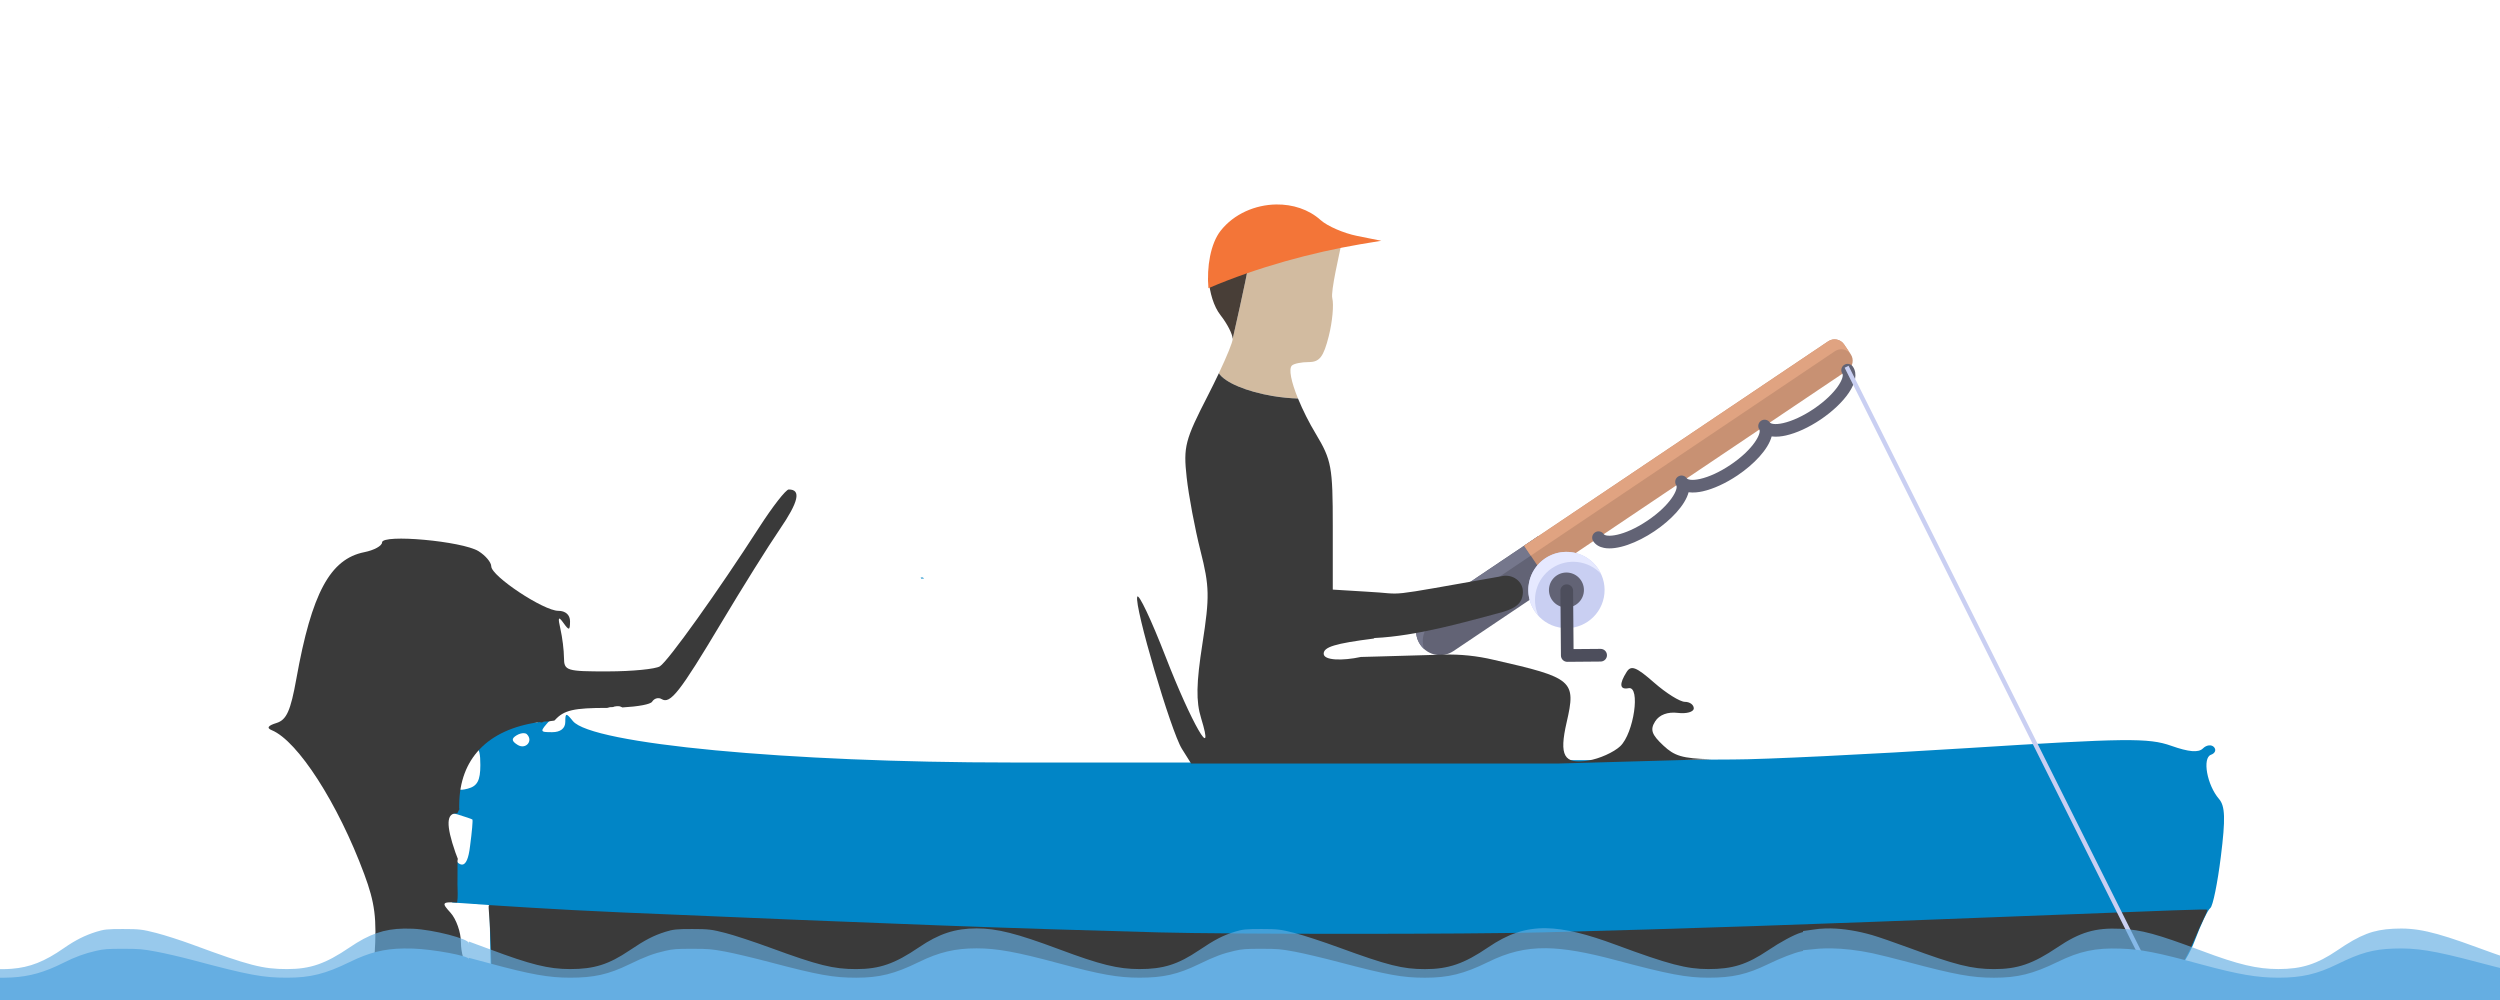
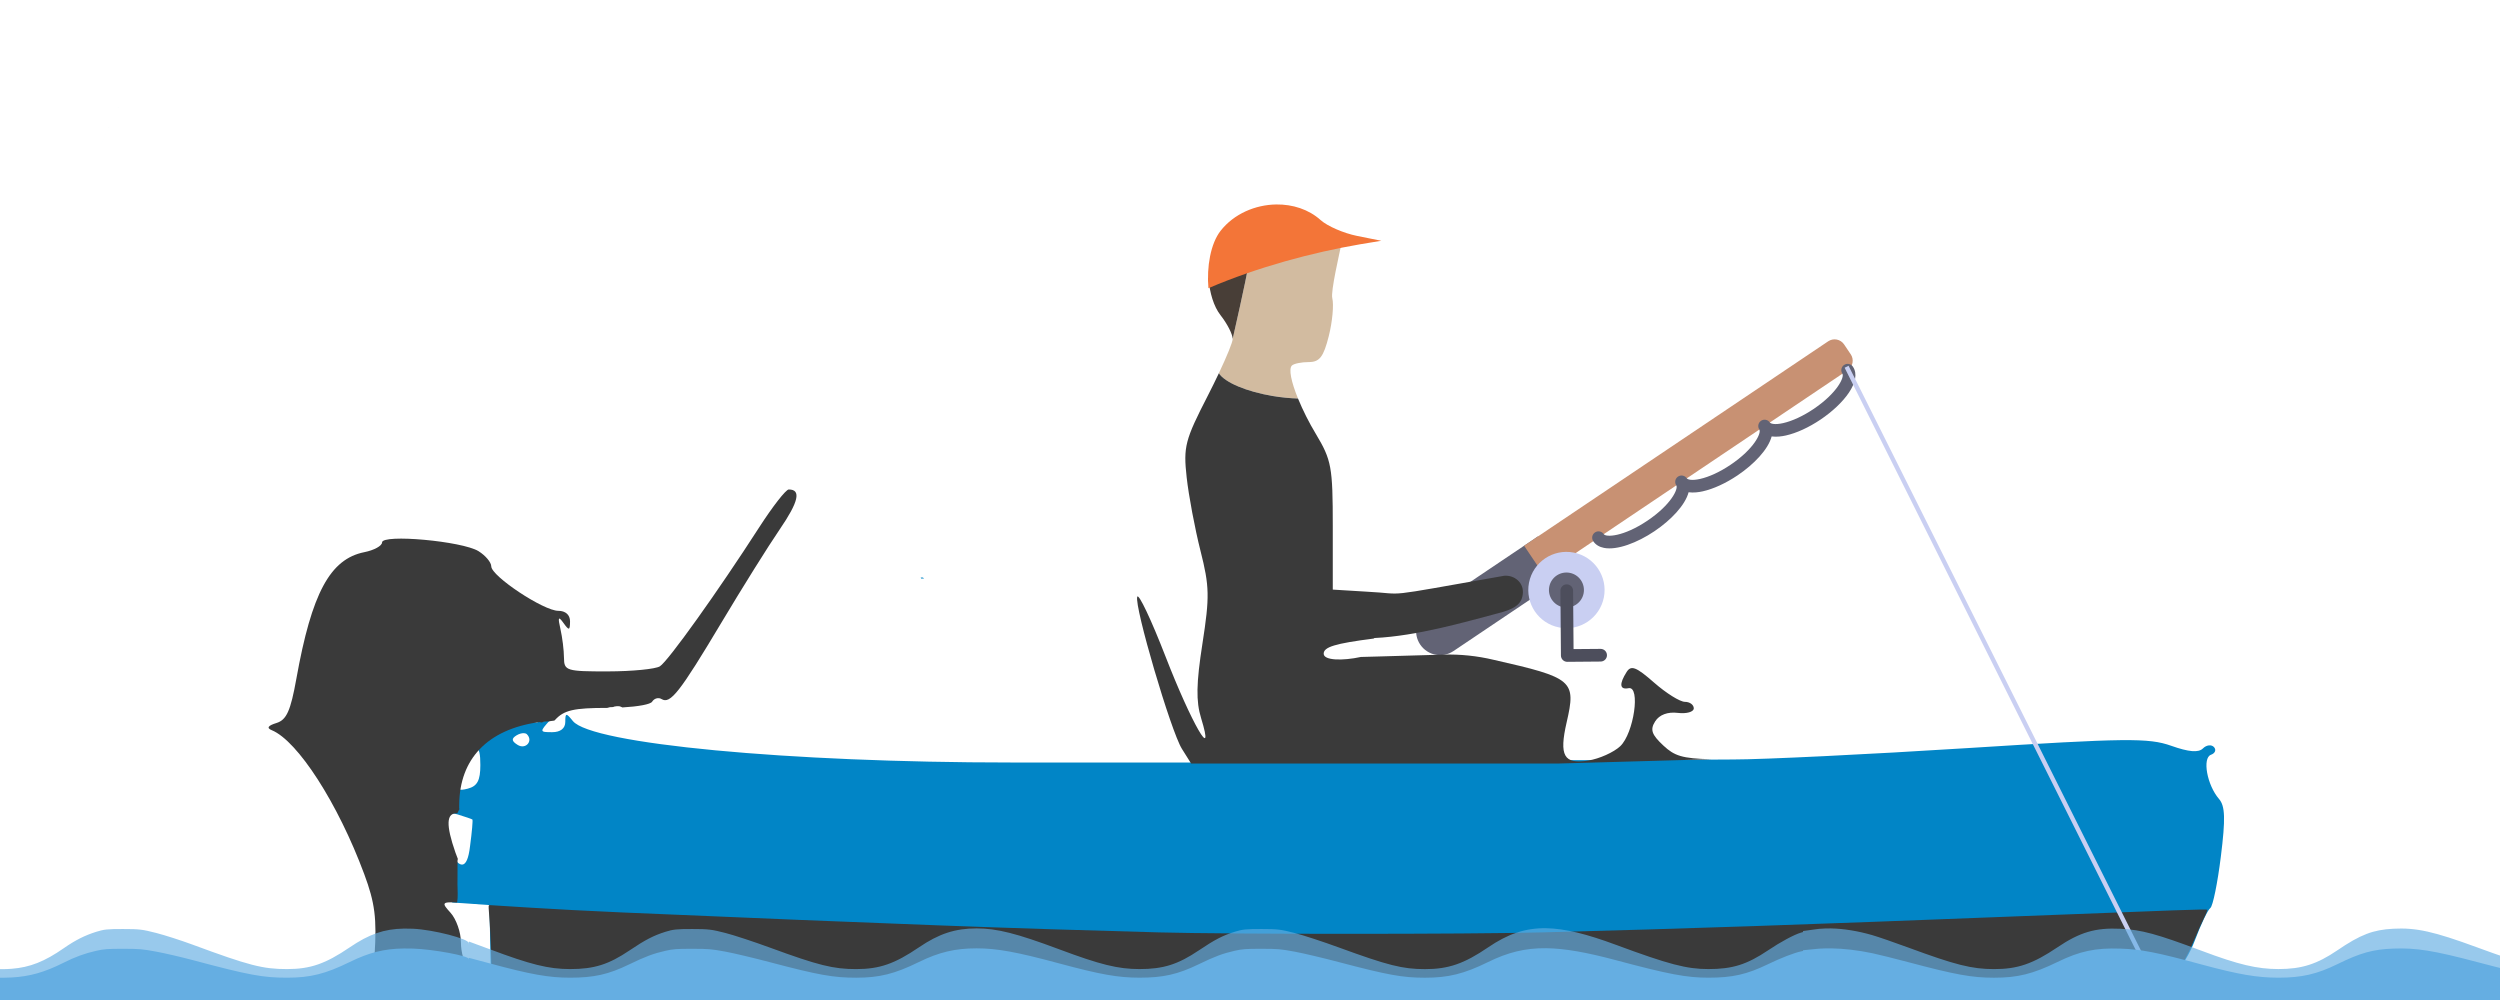
<svg xmlns="http://www.w3.org/2000/svg" width="1000" height="400" viewBox="0 0 264.583 105.833">
  <g transform="translate(21.989 -159.467)">
    <path d="M124.2 183.892l-2.22.366 2.22-.366zm-7.28 13.868zm-2.083.322zm28.414 20.167c-.294.084-.684.305-1.107.608.423-.303.814-.524 1.108-.608zm-44.843 4.34zm38.596 1.663c-.21.062-.437.122-.685.182-3.252.854-8.323 2.342-12.846 2.557l-.085.056.085-.055c4.523-.216 9.594-1.703 12.846-2.557.248-.06.476-.121.685-.183zm13.477 8.04zm6.231 2.582c-.3.075-.7.094-1.137.04.437.054.836.035 1.137-.04zm-118.742.253c-.111.013-.133.258-.133.743 0 .684-.512 1.086-1.383 1.086-1.343 0-1.35-.038-.222-1.285l-.016-.002-.04.045c-.153.045-.325.055-.463.07-1.856.213 1.857-.243-.679.07-.053.016-.111.023-.16.05-.012.008.05.017.037.02-.156.031-.314-.063-.47-.021-2.597.379-4.624 1.3-6.031 2.692.325.124.438.673.438 1.837 0 1.64-.319 2.236-1.335 2.502-1.003.262-1.242.107-.963-.62.148-.385.273-.992.333-1.54-.516 1.117-.788 2.402-.8 3.842.002.125-.011.246-.003.371.005.027.016.073.026.115l-.051.09c-.055.122-.118.238-.178.356.165.01.352.047.563.112.794.244 1.498.486 1.564.537.066.052-.045 1.316-.245 2.81-.312 2.72-1.162 2.146-1.852 1.067v.218l.028.071a.542.542 0 00-.028.137v.974h-.003v.06c.001.515-.004 1.03-.006 1.545.014.635.057 1.27-.032 1.902-.09-.005-.156-.006-.237-.009.35.014.764.04 1.314.079l2.868.204.108 5.395c.017.874.05 1.648.1 2.353h177.916c1.063-1.354 1.873-2.7 2.348-3.965.648-1.728 1.394-3.292 1.657-3.478.263-.185.764-2.64 1.113-5.454.498-4.005.454-5.328-.198-6.084-1.27-1.473-1.79-4.341-.845-4.678.44-.158.58-.524.31-.814-.272-.29-.796-.224-1.165.145-.466.467-1.49.382-3.36-.28-2.399-.848-4.732-.82-21.63.25-10.419.66-21.55 1.2-24.737 1.2-19.404.14-36.98.014-57.429.32H85.016c-23.585 0-44.418-1.972-46.377-4.39-.358-.443-.558-.662-.67-.649zm115.748.14zM33.451 237.06c.137.005.25.042.322.114.705.705-.124 1.659-.98 1.127-.647-.402-.677-.662-.119-1.007.26-.16.55-.242.777-.234zm121.01 1.67l.034.029c-.01-.009-.022-.02-.034-.028zM24.927 254.972l-.018.002zm-.1.012a.995.995 0 00-.077.013c.023-.005.05-.009.077-.013z" fill="#0185c6" />
    <path d="M61.485 211.27c-.3 0-1.709 1.806-3.13 4.013-4.37 6.786-9.63 14.148-10.505 14.702-.457.29-2.926.533-5.487.538-4.4.009-4.655-.07-4.664-1.435-.004-.795-.174-2.167-.376-3.05-.289-1.259-.22-1.397.32-.642.594.832.689.81.697-.16.006-.69-.474-1.124-1.242-1.124-1.56 0-7.095-3.672-7.095-4.707 0-.42-.604-1.14-1.343-1.602-1.709-1.067-10.215-1.84-10.215-.928 0 .36-.845.824-1.877 1.03-3.627.726-5.569 4.339-7.19 13.382-.613 3.417-1.04 4.37-2.111 4.699-.897.275-1.064.526-.502.756 2.755 1.128 7.014 7.75 9.792 15.228 1.138 3.066 1.345 4.692 1.094 8.612-.07 1.094-.125 1.934-.205 2.622h10.25c.352-.547.29-.914-.148-1.352-.416-.415-.756-1.614-.756-2.663 0-1.05-.496-2.456-1.102-3.126-.907-1.001-.986-1.172.705-1.081.09-.633.046-1.267.032-1.902.002-.515.008-1.03.006-1.545v-.81c-.002-.148-.007-.254.032-.36a13.026 13.026 0 01-.252-.665c-1.02-2.925-.977-4.221.177-4.153l.016.002c.06-.118.123-.235.178-.356l.051-.09c-.01-.043-.021-.088-.026-.115-.008-.126.005-.247.003-.372.04-4.821 2.976-7.928 8.359-8.713.155-.042.313.053.469.021.013-.003-.048-.012-.037-.019.049-.028.107-.034.16-.051 1.232-.152-.36.03.63-.047.018-.001.031-.02.05-.022.115-.019.232-.023.347-.042.026-.004.075-.019.115-.029l.04-.044c.945-1.044 1.978-1.284 5.52-1.284h.006l.034-.005c.075-.013.145-.041.218-.06.374-.065-.196.025.369-.026.052-.005.096-.043.148-.053.221-.04.226-.033.418-.037.202.018.088-.004.336.092.037.015.061.028.087.041 1.674-.095 2.974-.33 3.144-.605.222-.36.675-.485 1.006-.28.917.566 1.926-.721 6.308-8.057 2.215-3.708 5-8.163 6.19-9.9 2.006-2.93 2.3-4.226.957-4.226z" fill="#3a3a3a" />
    <path d="M75.452 220.587a.652.652 0 01.045.11h.31l-.126-.11zM-3.872 158.7c-12.94 27.994-6.47 13.997 0 0z" fill="#0185c6" />
    <path d="M116.484 185.608c-1.75-.014-6.39 2.096-6.39 2.096-.114 1.013-1.625 7.633-1.626 7.634 0 .344-.6 1.808-1.462 3.63.634.98 2.928 1.947 5.726 2.413.89.148 1.792.237 2.65.263-.712-1.747-1.007-3.129-.648-3.488.203-.203 1.01-.37 1.792-.37 1.14 0 1.56-.547 2.115-2.753.382-1.515.548-3.321.37-4.014-.18-.692.732-4.617 1.028-6.03 0 0-2.338.63-3.555.619z" fill="#d2bba0" />
    <path d="M110.094 187.704c-1.438.268-2.88.652-4.191 1.204.134 1.547.557 2.998 1.281 3.918.707.898 1.284 2.029 1.284 2.512 0 0 1.512-6.62 1.626-7.634z" fill="#483e37" />
    <path d="M113.08 181.106c-2.22.032-4.476.991-5.886 2.783-1.06 1.348-1.487 3.817-1.291 6.077 5.25-2.246 10.985-3.773 16.077-4.65l2.22-.367-2.569-.515c-1.412-.284-3.146-1.037-3.852-1.674-1.267-1.141-2.972-1.678-4.699-1.654z" fill="#f37538" />
    <path d="M29.942 259.32c-.121-3.583-.337-4.065-.131-4.064.121 0 6.764.467 14.022.777 29.13 1.247 40.86 1.683 56.828 2.112 7.597.204 32.654.203 40.6-.002 15.514-.4 27.19-.796 50.893-1.724 16.584-.65 19.378-.747 19.45-.676.04.04-.099.41-.308.822-.21.412-.627 1.346-.928 2.075-.647 1.565-1.254 2.68-2.043 3.75l-.574.781h-88.778l-88.905-.126z" fill="#3a3a3a" paint-order="stroke markers fill" />
    <path d="M140.796 216.225l-11.792 7.927a2.54 2.54 0 102.835 4.217l11.792-7.927z" fill="#626375" />
-     <path d="M129.71 225.202l11.792-7.927 2.13 3.167-2.836-4.217-11.792 7.927a2.54 2.54 0 00-.69 3.526c.121.182.262.342.418.48a2.542 2.542 0 01.978-2.956z" fill="#75778c" />
    <path d="M173.882 196.967l-.706-1.05a1.21 1.21 0 00-1.68-.33l-32.184 21.636 2.057 3.059 32.184-21.636a1.21 1.21 0 00.33-1.68z" fill="#c89173" />
-     <path d="M172.202 196.637a1.21 1.21 0 011.68.329l-.706-1.05a1.21 1.21 0 00-1.68-.329l-32.184 21.636.706 1.05z" fill="#e0a381" />
    <circle cx="183.792" cy="190.108" r="4.037" transform="rotate(11.09)" fill="#c9cff2" />
-     <path d="M142.248 219.609a4.038 4.038 0 015.21.6 4.037 4.037 0 10-6.619 4.449 4.038 4.038 0 011.41-5.05z" fill="#e6e9ff" />
    <circle cx="183.792" cy="190.108" r="1.851" transform="rotate(11.09)" fill="#626375" />
    <path d="M147.765 217.452c-.484-.095-.878-.32-1.136-.706a.67.67 0 111.113-.748c.232.346 2.084.28 4.616-1.423 2.532-1.702 3.293-3.391 3.06-3.738a.669.669 0 01.182-.93.67.67 0 01.931.182c.09.133.535.26 1.4.066.967-.216 2.11-.745 3.216-1.489 2.533-1.702 3.293-3.391 3.06-3.737a.668.668 0 01.183-.93.67.67 0 01.93.182c.09.132.536.26 1.4.066.968-.217 2.11-.745 3.217-1.489 2.532-1.702 3.292-3.391 3.06-3.738a.67.67 0 111.113-.748c1.002 1.49-.965 3.945-3.425 5.6-1.24.834-2.546 1.432-3.673 1.684-.399.09-.963.172-1.503.101-.353 1.355-1.857 2.943-3.613 4.123-1.242.834-2.546 1.433-3.673 1.685-.4.089-.963.172-1.503.1-.353 1.355-1.858 2.943-3.614 4.123-1.824 1.227-3.954 2.036-5.342 1.764z" fill="#626375" />
    <path d="M147.416 229.481l-3.53.03a.67.67 0 01-.676-.666l-.056-6.858a.671.671 0 011.342-.011l.05 6.187 2.86-.023a.67.67 0 01.01 1.341z" fill="#4d4e5c">
      <animateTransform attributeName="transform" attributeType="XML" type="rotate" from="360 143.8 222.10" to="0 143.8 222.10" dur="1s" repeatCount="indefinite" />
    </path>
    <path d="M115.382 201.644a20.132 20.132 0 01-2.65-.262c-2.798-.467-5.092-1.434-5.725-2.414-.354.748-.747 1.55-1.167 2.369-2.419 4.708-2.598 5.402-2.24 8.65.213 1.943.872 5.44 1.462 7.772.955 3.77.978 4.859.21 9.802-.66 4.242-.695 6.118-.144 7.91 1.523 4.963-1.02.554-3.771-6.536-1.506-3.881-2.85-6.72-2.988-6.307-.33.988 3.563 14.238 4.728 16.093l.907 1.445h-.005c.027.037.053.074.075.11h38.792l16.246-.456c-3.102-.073-3.902-.37-5.052-1.441-1.257-1.171-1.434-1.688-.876-2.569.442-.698 1.32-1.026 2.392-.896.93.114 1.693-.103 1.693-.481 0-.379-.424-.688-.94-.688-.519 0-1.987-.918-3.265-2.04-1.887-1.656-2.43-1.867-2.9-1.123-.813 1.282-.739 1.906.202 1.718 1.29-.258.564 4.78-.885 6.144-.683.642-2.2 1.323-3.374 1.513-2.588.42-3.11-.5-2.292-4.047 1.018-4.422.688-4.704-7.736-6.615a20.363 20.363 0 00-5.294-.548c-2.65.072-5.85.164-7.11.204-.79.025-1.157.032-1.638.044-1.94.419-3.936.38-3.936-.344 0-.713 1.205-1.08 5.288-1.604l.085-.056c4.522-.215 9.593-1.703 12.846-2.557 1.981-.48 2.7-.994 2.847-2.04.184-1.29-.925-2.079-1.949-1.994-13.69 2.403-10.01 1.91-14.623 1.682l-3.532-.216v-6.742c0-6.24-.133-6.966-1.794-9.738a28.102 28.102 0 01-1.887-3.742z" fill="#3a3a3a" />
    <path d="M173.442 198.28l32.411 64.823" fill="none" stroke="#c9cff2" stroke-width=".465" />
    <path d="M141.656 259.82c-2.257-.027-4.105.456-6.145 1.458-2.551 1.254-4.217 1.668-6.7 1.665-2.375-.004-3.9-.28-9.107-1.654-1.674-.442-3.777-.939-4.672-1.104-1.485-.276-1.794-.302-3.522-.304-1.639-.001-2.021.027-2.837.212-1.253.284-2.104.603-3.782 1.417-2.224 1.08-3.772 1.43-6.294 1.428-2.272-.002-4.122-.331-8.503-1.513-4.495-1.212-6.572-1.591-8.725-1.591-2.274 0-3.977.403-6.103 1.445-2.57 1.259-4.169 1.66-6.63 1.662-2.432 0-3.994-.28-9.112-1.633-1.712-.453-3.843-.96-4.735-1.125-1.478-.274-1.79-.3-3.516-.302-1.64-.001-2.022.027-2.837.212-1.256.284-2.153.62-3.812 1.427-2.206 1.074-3.743 1.42-6.286 1.419-2.262-.001-4.154-.34-8.5-1.516a132.407 132.407 0 00-2.205-.587l-.007.242c-.002-.04-.007-.083-.006-.12.023-.33-3.762-1.028-5.901-1.1-.33-.01-.647-.014-.951-.01-2.131.026-3.696.43-5.74 1.43-2.57 1.26-4.168 1.66-6.629 1.662-2.567 0-4.032-.271-9.98-1.86-1.217-.325-2.95-.727-3.851-.894-1.497-.277-1.803-.304-3.533-.305-1.639-.001-2.022.027-2.837.211-1.214.276-2.228.645-3.435 1.252-2.03 1.022-3.594 1.466-5.527 1.573-2.51.138-4.67-.179-8.911-1.307-3.397-.903-5.375-1.368-6.67-1.57-1.423-.222-4.256-.222-5.39-.001-.895.174-2.653.764-3.196 1.072l-.34.194v3.995h72.839l.026-.001v.002h236.401v-5.358c-.42-.038-.844-.064-1.326-.08-2.702-.095-4.247.247-6.958 1.539-2.522 1.201-3.946 1.542-6.428 1.54-2.377-.002-3.904-.28-9.108-1.658-4.611-1.221-6.438-1.515-8.87-1.425-2.156.08-3.48.448-5.926 1.65-2.159 1.059-3.783 1.431-6.241 1.43-2.247-.002-4.233-.342-8.077-1.384-4.807-1.302-6.408-1.616-8.63-1.693-2.64-.091-4.3.26-6.667 1.413-2.605 1.268-4.224 1.67-6.724 1.667-2.345-.002-4.066-.314-9.084-1.65-1.458-.387-3.163-.812-3.788-.942-1.534-.321-3.027-.495-4.369-.514-.191-.002-.38-.001-.565.002-.494.01-.963.041-1.402.097l-1 .1v.076l-.21.044c-.718.149-2.174.712-3.472 1.344-2.25 1.093-3.782 1.442-6.337 1.44-2.312 0-4.194-.358-9.814-1.86-3.042-.813-5.352-1.234-7.343-1.259z" fill="#65aee2" paint-order="stroke markers fill">
      <animateTransform attributeName="transform" attributeType="XML" type="translate" from="15" to="-15" dur="6s" repeatCount="indefinite" />
    </path>
    <path d="M141.656 257.704c-2.257-.038-4.105.631-6.145 2.021-2.551 1.738-4.217 2.312-6.7 2.308-2.375-.005-3.9-.389-9.107-2.293-1.674-.612-3.777-1.301-4.672-1.53-1.485-.382-1.794-.42-3.522-.422-1.639-.002-2.021.038-2.837.294-1.253.394-2.104.835-3.782 1.965-2.224 1.496-3.772 1.983-6.294 1.98-2.272-.004-4.122-.46-8.503-2.098-4.495-1.68-6.572-2.206-8.725-2.206-2.274 0-3.977.559-6.103 2.003-2.57 1.745-4.169 2.301-6.63 2.303-2.432.002-3.994-.386-9.112-2.263-1.712-.628-3.843-1.33-4.735-1.559-1.478-.38-1.79-.416-3.516-.419-1.64-.002-2.022.038-2.837.294-1.256.394-2.153.86-3.812 1.979-2.206 1.487-3.743 1.968-6.286 1.966-2.262-.002-4.154-.47-8.5-2.102a104.288 104.288 0 00-2.205-.813l-.007.335c-.002-.055-.007-.114-.006-.166.023-.457-3.762-1.425-5.901-1.524-.33-.015-.647-.02-.951-.015-2.131.037-3.696.596-5.74 1.983-2.57 1.746-4.168 2.301-6.629 2.303-2.567.002-4.032-.376-9.98-2.577-1.217-.45-2.95-1.008-3.851-1.24-1.497-.384-1.803-.421-3.533-.423-1.639-.002-2.022.037-2.837.293-1.214.382-2.228.894-3.435 1.735-2.03 1.416-3.594 2.033-5.527 2.18-2.51.192-4.67-.247-8.911-1.81-3.397-1.252-5.375-1.898-6.67-2.177-1.423-.307-4.256-.309-5.39-.002-.895.241-2.653 1.059-3.196 1.486l-.34.268v5.539h72.839c.01 0 .017-.002.026-.003v.003h236.401v-7.427c-.42-.053-.844-.088-1.326-.111-2.702-.131-4.247.343-6.958 2.133-2.522 1.666-3.946 2.139-6.428 2.136-2.377-.003-3.904-.388-9.108-2.299-4.611-1.693-6.438-2.1-8.87-1.975-2.156.11-3.48.622-5.926 2.286-2.159 1.469-3.783 1.985-6.241 1.982-2.247-.002-4.233-.473-8.077-1.917-4.807-1.805-6.408-2.24-8.63-2.347-2.64-.127-4.3.361-6.667 1.959-2.605 1.757-4.224 2.314-6.724 2.31-2.345-.002-4.066-.435-9.084-2.286-1.458-.537-3.163-1.126-3.788-1.307-1.534-.444-3.027-.685-4.369-.712a13.25 13.25 0 00-.565.003 9.716 9.716 0 00-1.402.134l-1 .14v.105l-.21.06c-.718.207-2.174.988-3.472 1.864-2.25 1.516-3.782 1.999-6.337 1.996-2.312-.002-4.194-.496-9.814-2.578-3.042-1.127-5.352-1.711-7.343-1.745z" fill="#65aee2aa" paint-order="stroke markers fill">
      <animateTransform attributeName="transform" attributeType="XML" type="translate" from="15" to="-15" dur="3s" repeatCount="indefinite" />
    </path>
  </g>
</svg>
